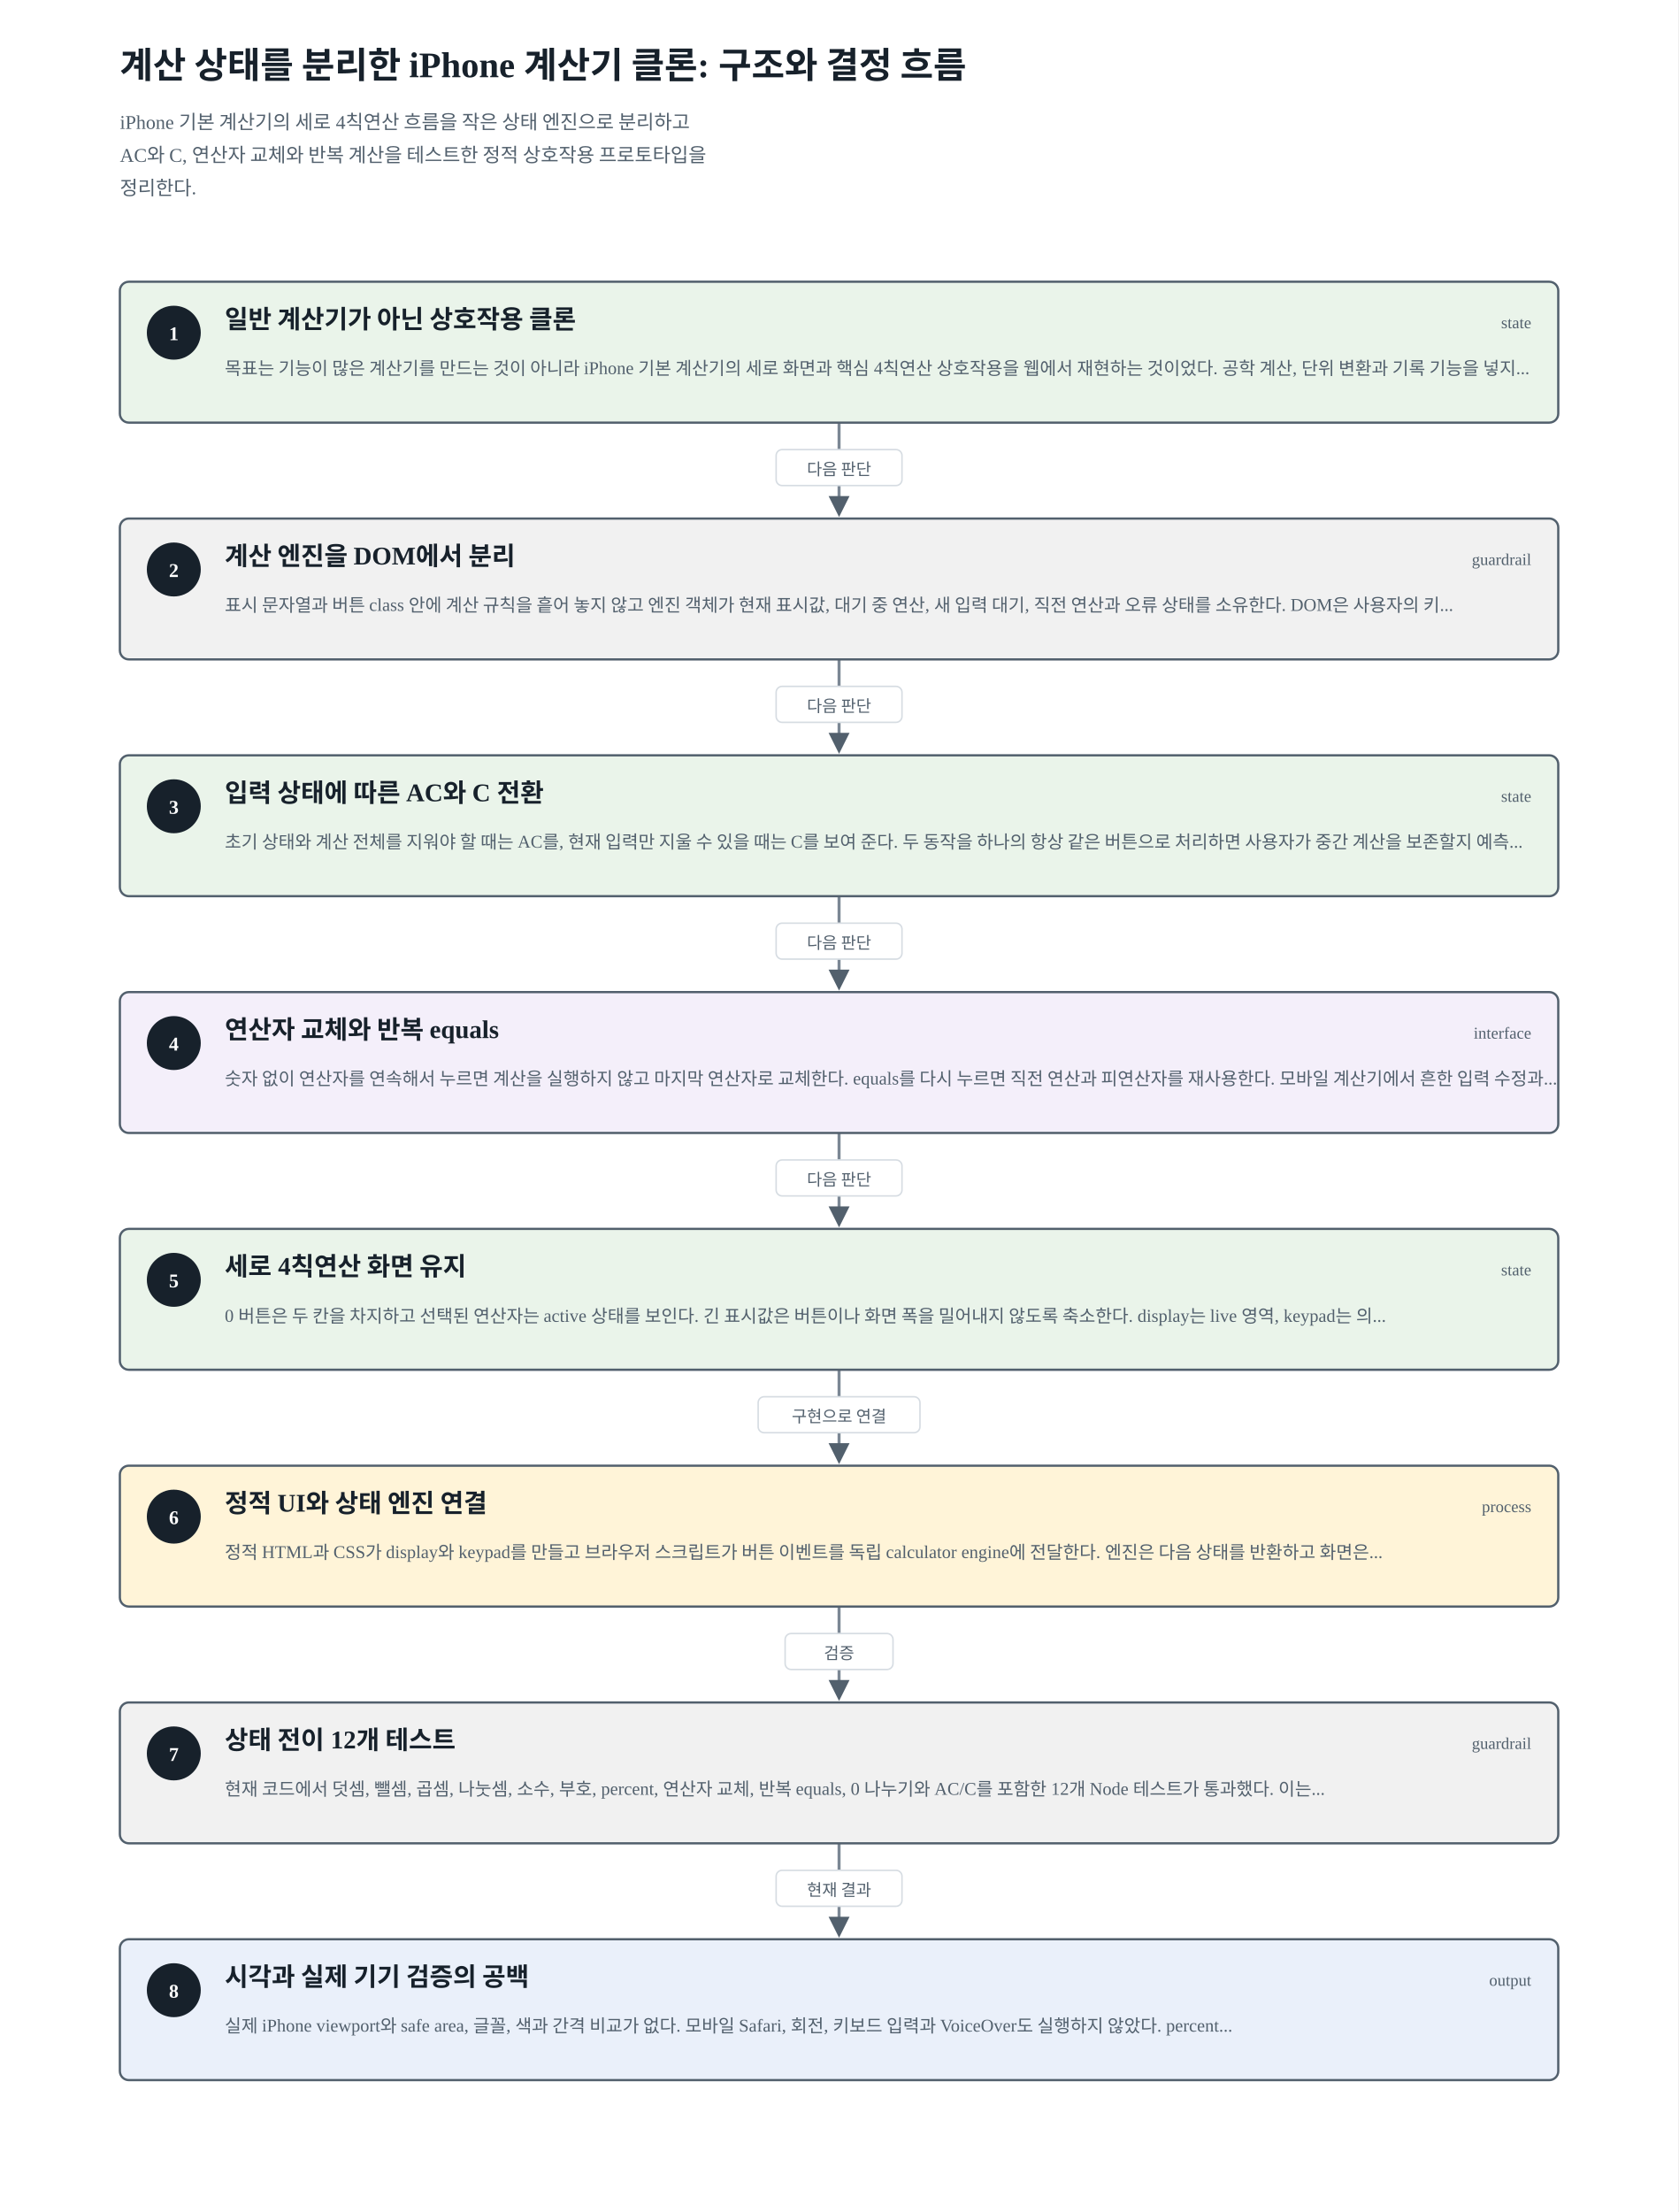
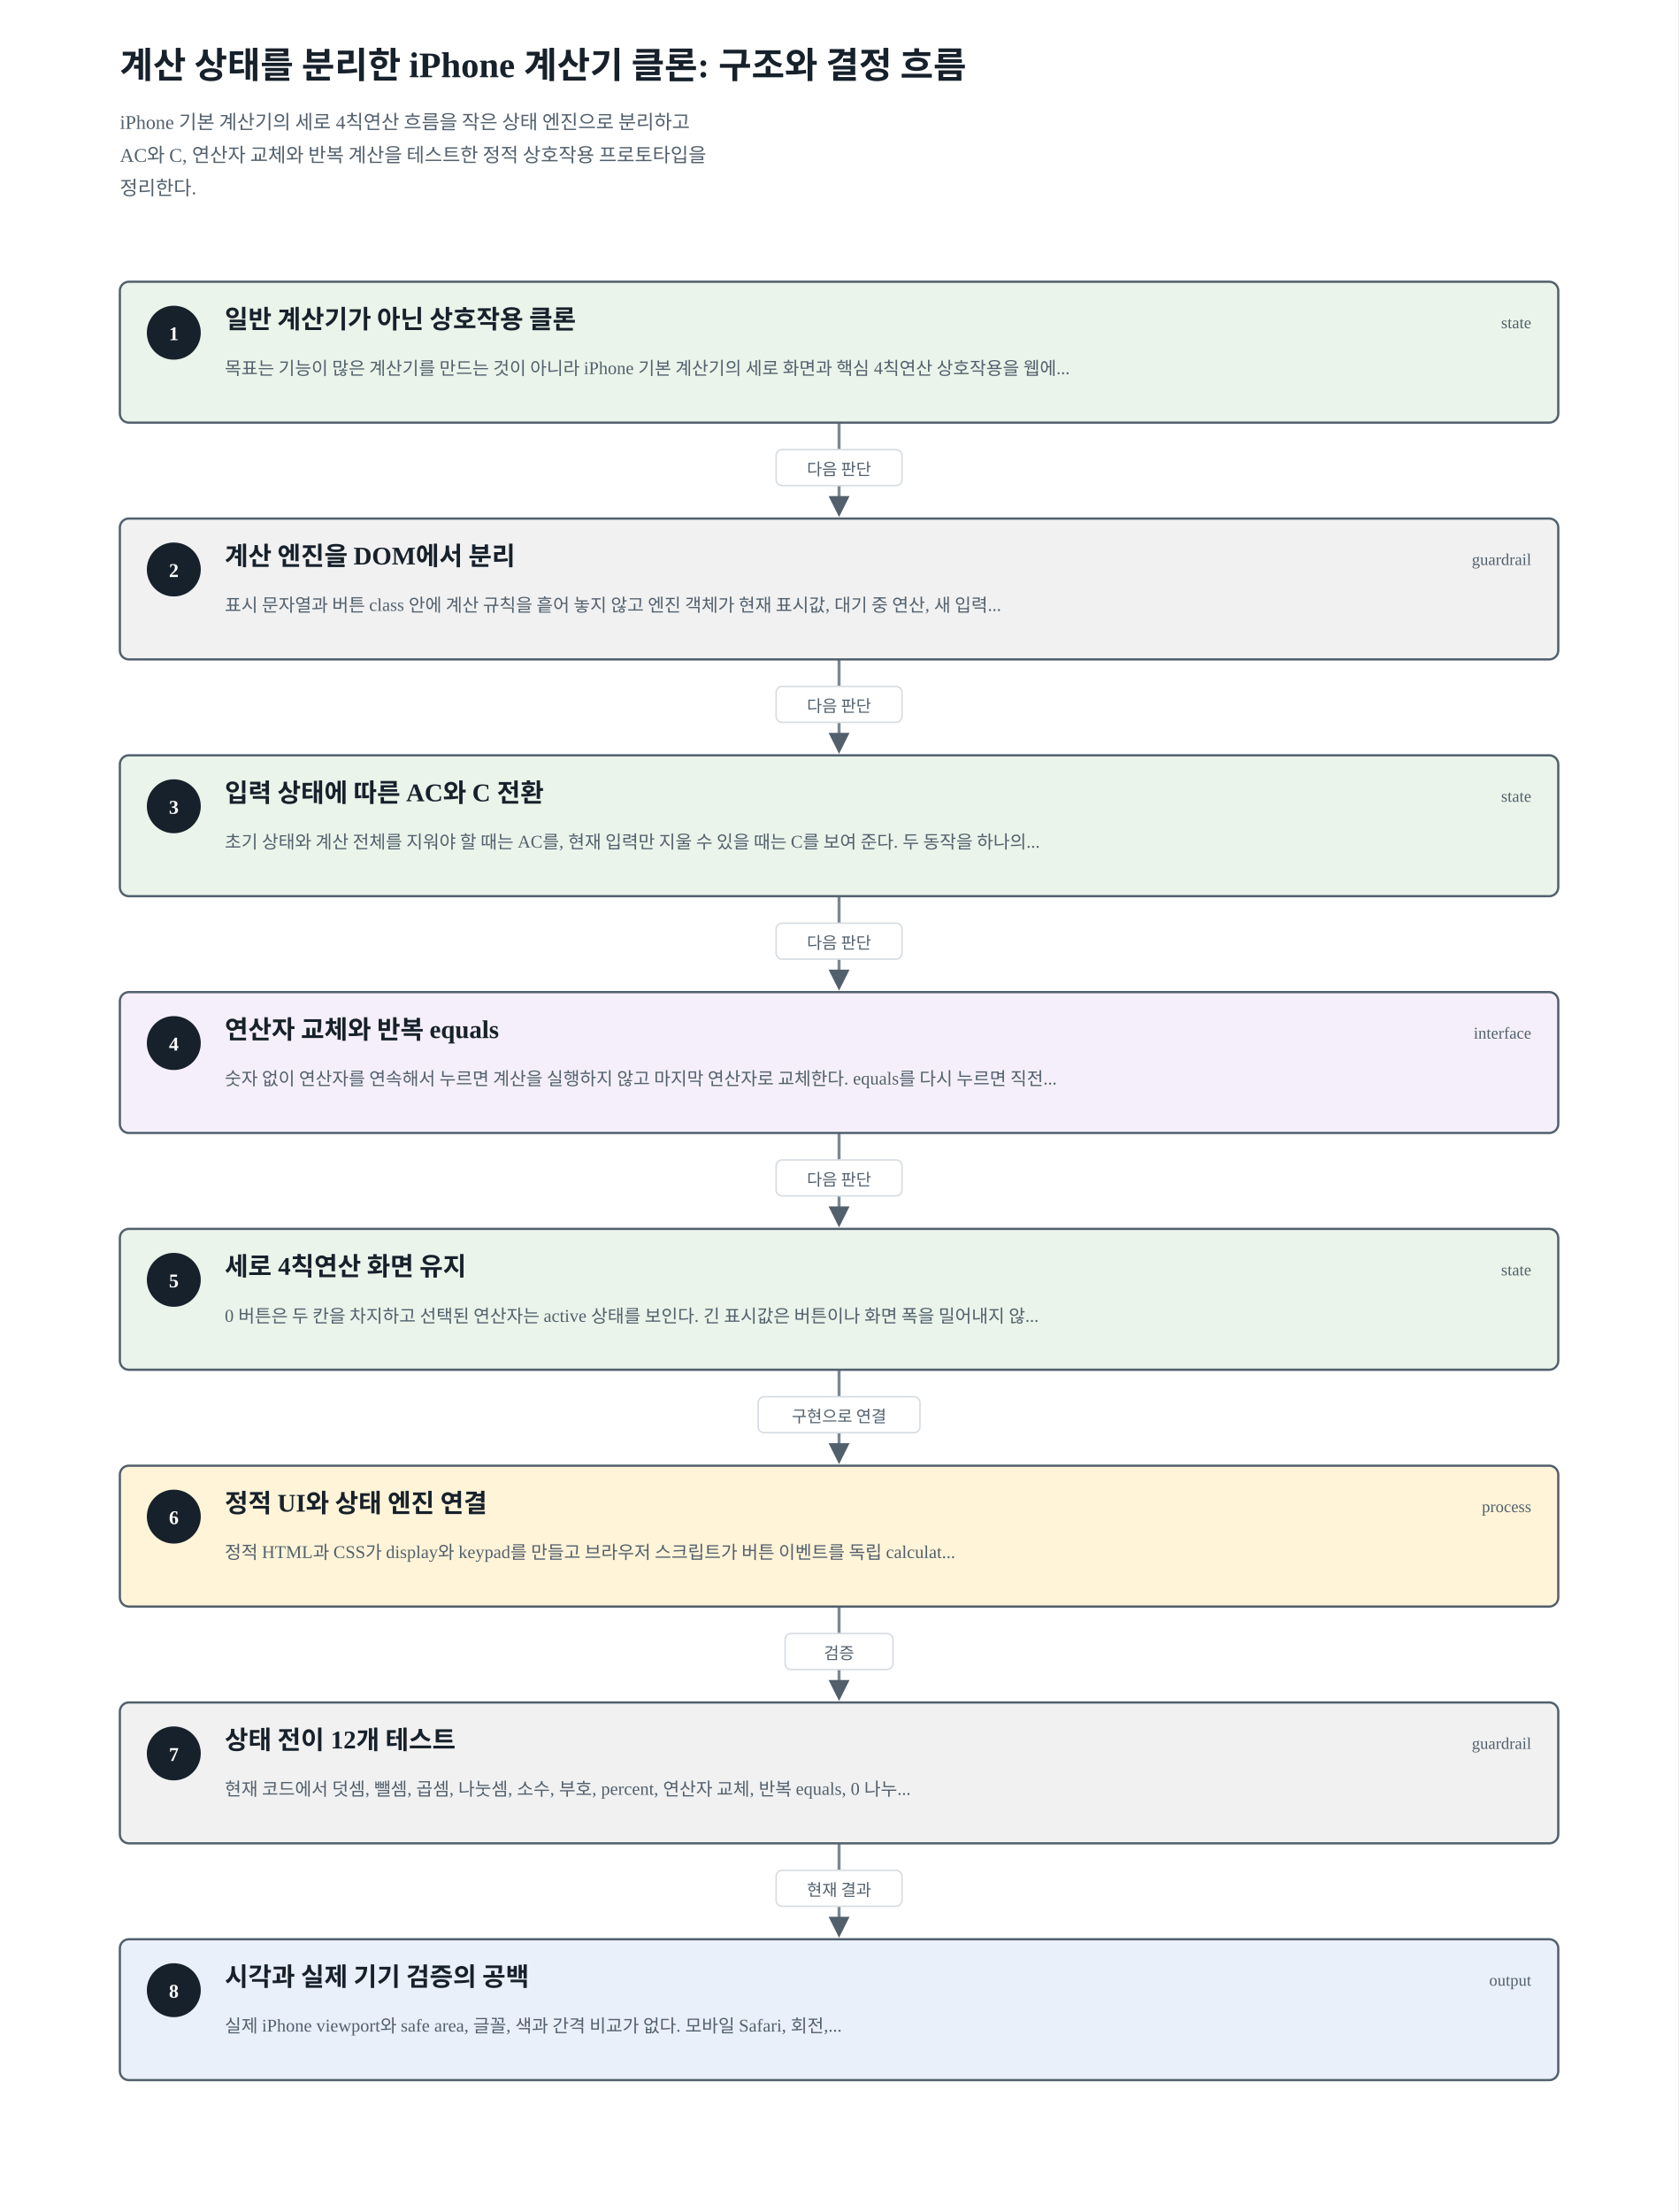
<svg xmlns="http://www.w3.org/2000/svg" viewBox="0 0 1120 1476" role="img" aria-labelledby="system-map-title system-map-desc">
  <defs>
    <marker id="system-map-arrow" viewBox="0 0 10 10" refX="5" refY="5" markerWidth="7" markerHeight="7" orient="auto-start-reverse">
      <path d="M 0 0 L 10 5 L 0 10 z" fill="#52606d" />
    </marker>
  </defs>
  <rect width="1120" height="1476" fill="#ffffff" />
  <text fill="#17212b" font-size="24" font-weight="700">
    <tspan x="80" y="52">계산 상태를 분리한 iPhone 계산기 클론: 구조와 결정 흐름</tspan>
  </text>
  <text fill="#52606d" font-size="13">
    <tspan x="80" y="86">iPhone 기본 계산기의 세로 4칙연산 흐름을 작은 상태 엔진으로 분리하고</tspan>
    <tspan x="80" y="108">AC와 C, 연산자 교체와 반복 계산을 테스트한 정적 상호작용 프로토타입을</tspan>
    <tspan x="80" y="130">정리한다.</tspan>
  </text>
  <g data-flow="flow-01">
    <path d="M 560 282 L 560 338" fill="none" stroke="#7b8794" stroke-width="2" marker-end="url(#system-map-arrow)" />
    <rect x="518" y="300" width="84" height="24" rx="4" fill="#ffffff" stroke="#d6dce2" />
    <text x="560" y="317" text-anchor="middle" fill="#52606d" font-size="11">다음 판단</text>
  </g>
  <g data-flow="flow-02">
    <path d="M 560 440 L 560 496" fill="none" stroke="#7b8794" stroke-width="2" marker-end="url(#system-map-arrow)" />
    <rect x="518" y="458" width="84" height="24" rx="4" fill="#ffffff" stroke="#d6dce2" />
    <text x="560" y="475" text-anchor="middle" fill="#52606d" font-size="11">다음 판단</text>
  </g>
  <g data-flow="flow-03">
    <path d="M 560 598 L 560 654" fill="none" stroke="#7b8794" stroke-width="2" marker-end="url(#system-map-arrow)" />
    <rect x="518" y="616" width="84" height="24" rx="4" fill="#ffffff" stroke="#d6dce2" />
    <text x="560" y="633" text-anchor="middle" fill="#52606d" font-size="11">다음 판단</text>
  </g>
  <g data-flow="flow-04">
    <path d="M 560 756 L 560 812" fill="none" stroke="#7b8794" stroke-width="2" marker-end="url(#system-map-arrow)" />
    <rect x="518" y="774" width="84" height="24" rx="4" fill="#ffffff" stroke="#d6dce2" />
    <text x="560" y="791" text-anchor="middle" fill="#52606d" font-size="11">다음 판단</text>
  </g>
  <g data-flow="flow-05">
    <path d="M 560 914 L 560 970" fill="none" stroke="#7b8794" stroke-width="2" marker-end="url(#system-map-arrow)" />
    <rect x="506" y="932" width="108" height="24" rx="4" fill="#ffffff" stroke="#d6dce2" />
    <text x="560" y="949" text-anchor="middle" fill="#52606d" font-size="11">구현으로 연결</text>
  </g>
  <g data-flow="flow-06">
    <path d="M 560 1072 L 560 1128" fill="none" stroke="#7b8794" stroke-width="2" marker-end="url(#system-map-arrow)" />
    <rect x="524" y="1090" width="72" height="24" rx="4" fill="#ffffff" stroke="#d6dce2" />
    <text x="560" y="1107" text-anchor="middle" fill="#52606d" font-size="11">검증</text>
  </g>
  <g data-flow="flow-07">
    <path d="M 560 1230 L 560 1286" fill="none" stroke="#7b8794" stroke-width="2" marker-end="url(#system-map-arrow)" />
    <rect x="518" y="1248" width="84" height="24" rx="4" fill="#ffffff" stroke="#d6dce2" />
    <text x="560" y="1265" text-anchor="middle" fill="#52606d" font-size="11">현재 결과</text>
  </g>
  <g data-node="planning-background">
    <rect x="80" y="188" width="960" height="94" rx="6" fill="#eaf4ea" stroke="#52606d" stroke-width="1.5" />
    <circle cx="116" cy="222" r="18" fill="#17212b" />
    <text x="116" y="227" text-anchor="middle" fill="#ffffff" font-size="13" font-weight="700">1</text>
    <text x="150" y="219" fill="#17212b" font-size="17" font-weight="700">일반 계산기가 아닌 상호작용 클론</text>
    <text x="1022" y="219" text-anchor="end" fill="#52606d" font-size="11">state</text>
-     <text x="150" y="250" fill="#52606d" font-size="12">목표는 기능이 많은 계산기를 만드는 것이 아니라 iPhone 기본 계산기의 세로 화면과 핵심 4칙연산 상호작용을 웹에서 재현하는 것이었다. 공학 계산, 단위 변환과 기록 기능을 넣지...</text>
+     <text x="150" y="250" fill="#52606d" font-size="12">목표는 기능이 많은 계산기를 만드는 것이 아니라 iPhone 기본 계산기의 세로 화면과 핵심 4칙연산 상호작용을 웹에...</text>
  </g>
  <g data-node="engine-state">
    <rect x="80" y="346" width="960" height="94" rx="6" fill="#f1f1f1" stroke="#52606d" stroke-width="1.5" />
    <circle cx="116" cy="380" r="18" fill="#17212b" />
    <text x="116" y="385" text-anchor="middle" fill="#ffffff" font-size="13" font-weight="700">2</text>
    <text x="150" y="377" fill="#17212b" font-size="17" font-weight="700">계산 엔진을 DOM에서 분리</text>
    <text x="1022" y="377" text-anchor="end" fill="#52606d" font-size="11">guardrail</text>
-     <text x="150" y="408" fill="#52606d" font-size="12">표시 문자열과 버튼 class 안에 계산 규칙을 흩어 놓지 않고 엔진 객체가 현재 표시값, 대기 중 연산, 새 입력 대기, 직전 연산과 오류 상태를 소유한다. DOM은 사용자의 키...</text>
+     <text x="150" y="408" fill="#52606d" font-size="12">표시 문자열과 버튼 class 안에 계산 규칙을 흩어 놓지 않고 엔진 객체가 현재 표시값, 대기 중 연산, 새 입력...</text>
  </g>
  <g data-node="clear-state">
    <rect x="80" y="504" width="960" height="94" rx="6" fill="#eaf4ea" stroke="#52606d" stroke-width="1.5" />
    <circle cx="116" cy="538" r="18" fill="#17212b" />
    <text x="116" y="543" text-anchor="middle" fill="#ffffff" font-size="13" font-weight="700">3</text>
    <text x="150" y="535" fill="#17212b" font-size="17" font-weight="700">입력 상태에 따른 AC와 C 전환</text>
    <text x="1022" y="535" text-anchor="end" fill="#52606d" font-size="11">state</text>
-     <text x="150" y="566" fill="#52606d" font-size="12">초기 상태와 계산 전체를 지워야 할 때는 AC를, 현재 입력만 지울 수 있을 때는 C를 보여 준다. 두 동작을 하나의 항상 같은 버튼으로 처리하면 사용자가 중간 계산을 보존할지 예측...</text>
+     <text x="150" y="566" fill="#52606d" font-size="12">초기 상태와 계산 전체를 지워야 할 때는 AC를, 현재 입력만 지울 수 있을 때는 C를 보여 준다. 두 동작을 하나의...</text>
  </g>
  <g data-node="operator-behavior">
    <rect x="80" y="662" width="960" height="94" rx="6" fill="#f4effa" stroke="#52606d" stroke-width="1.5" />
    <circle cx="116" cy="696" r="18" fill="#17212b" />
    <text x="116" y="701" text-anchor="middle" fill="#ffffff" font-size="13" font-weight="700">4</text>
    <text x="150" y="693" fill="#17212b" font-size="17" font-weight="700">연산자 교체와 반복 equals</text>
    <text x="1022" y="693" text-anchor="end" fill="#52606d" font-size="11">interface</text>
-     <text x="150" y="724" fill="#52606d" font-size="12">숫자 없이 연산자를 연속해서 누르면 계산을 실행하지 않고 마지막 연산자로 교체한다. equals를 다시 누르면 직전 연산과 피연산자를 재사용한다. 모바일 계산기에서 흔한 입력 수정과...</text>
+     <text x="150" y="724" fill="#52606d" font-size="12">숫자 없이 연산자를 연속해서 누르면 계산을 실행하지 않고 마지막 연산자로 교체한다. equals를 다시 누르면 직전...</text>
  </g>
  <g data-node="interface-contract">
    <rect x="80" y="820" width="960" height="94" rx="6" fill="#eaf4ea" stroke="#52606d" stroke-width="1.5" />
    <circle cx="116" cy="854" r="18" fill="#17212b" />
    <text x="116" y="859" text-anchor="middle" fill="#ffffff" font-size="13" font-weight="700">5</text>
    <text x="150" y="851" fill="#17212b" font-size="17" font-weight="700">세로 4칙연산 화면 유지</text>
    <text x="1022" y="851" text-anchor="end" fill="#52606d" font-size="11">state</text>
-     <text x="150" y="882" fill="#52606d" font-size="12">0 버튼은 두 칸을 차지하고 선택된 연산자는 active 상태를 보인다. 긴 표시값은 버튼이나 화면 폭을 밀어내지 않도록 축소한다. display는 live 영역, keypad는 의...</text>
+     <text x="150" y="882" fill="#52606d" font-size="12">0 버튼은 두 칸을 차지하고 선택된 연산자는 active 상태를 보인다. 긴 표시값은 버튼이나 화면 폭을 밀어내지 않...</text>
  </g>
  <g data-node="implementation-flow">
    <rect x="80" y="978" width="960" height="94" rx="6" fill="#fff4d8" stroke="#52606d" stroke-width="1.5" />
    <circle cx="116" cy="1012" r="18" fill="#17212b" />
    <text x="116" y="1017" text-anchor="middle" fill="#ffffff" font-size="13" font-weight="700">6</text>
    <text x="150" y="1009" fill="#17212b" font-size="17" font-weight="700">정적 UI와 상태 엔진 연결</text>
    <text x="1022" y="1009" text-anchor="end" fill="#52606d" font-size="11">process</text>
-     <text x="150" y="1040" fill="#52606d" font-size="12">정적 HTML과 CSS가 display와 keypad를 만들고 브라우저 스크립트가 버튼 이벤트를 독립 calculator engine에 전달한다. 엔진은 다음 상태를 반환하고 화면은...</text>
+     <text x="150" y="1040" fill="#52606d" font-size="12">정적 HTML과 CSS가 display와 keypad를 만들고 브라우저 스크립트가 버튼 이벤트를 독립 calculat...</text>
  </g>
  <g data-node="validation">
    <rect x="80" y="1136" width="960" height="94" rx="6" fill="#f1f1f1" stroke="#52606d" stroke-width="1.5" />
    <circle cx="116" cy="1170" r="18" fill="#17212b" />
    <text x="116" y="1175" text-anchor="middle" fill="#ffffff" font-size="13" font-weight="700">7</text>
    <text x="150" y="1167" fill="#17212b" font-size="17" font-weight="700">상태 전이 12개 테스트</text>
    <text x="1022" y="1167" text-anchor="end" fill="#52606d" font-size="11">guardrail</text>
-     <text x="150" y="1198" fill="#52606d" font-size="12">현재 코드에서 덧셈, 뺄셈, 곱셈, 나눗셈, 소수, 부호, percent, 연산자 교체, 반복 equals, 0 나누기와 AC/C를 포함한 12개 Node 테스트가 통과했다. 이는...</text>
+     <text x="150" y="1198" fill="#52606d" font-size="12">현재 코드에서 덧셈, 뺄셈, 곱셈, 나눗셈, 소수, 부호, percent, 연산자 교체, 반복 equals, 0 나누...</text>
  </g>
  <g data-node="limitations">
    <rect x="80" y="1294" width="960" height="94" rx="6" fill="#eaf0fa" stroke="#52606d" stroke-width="1.5" />
    <circle cx="116" cy="1328" r="18" fill="#17212b" />
    <text x="116" y="1333" text-anchor="middle" fill="#ffffff" font-size="13" font-weight="700">8</text>
    <text x="150" y="1325" fill="#17212b" font-size="17" font-weight="700">시각과 실제 기기 검증의 공백</text>
    <text x="1022" y="1325" text-anchor="end" fill="#52606d" font-size="11">output</text>
-     <text x="150" y="1356" fill="#52606d" font-size="12">실제 iPhone viewport와 safe area, 글꼴, 색과 간격 비교가 없다. 모바일 Safari, 회전, 키보드 입력과 VoiceOver도 실행하지 않았다. percent...</text>
+     <text x="150" y="1356" fill="#52606d" font-size="12">실제 iPhone viewport와 safe area, 글꼴, 색과 간격 비교가 없다. 모바일 Safari, 회전,...</text>
  </g>
</svg>
